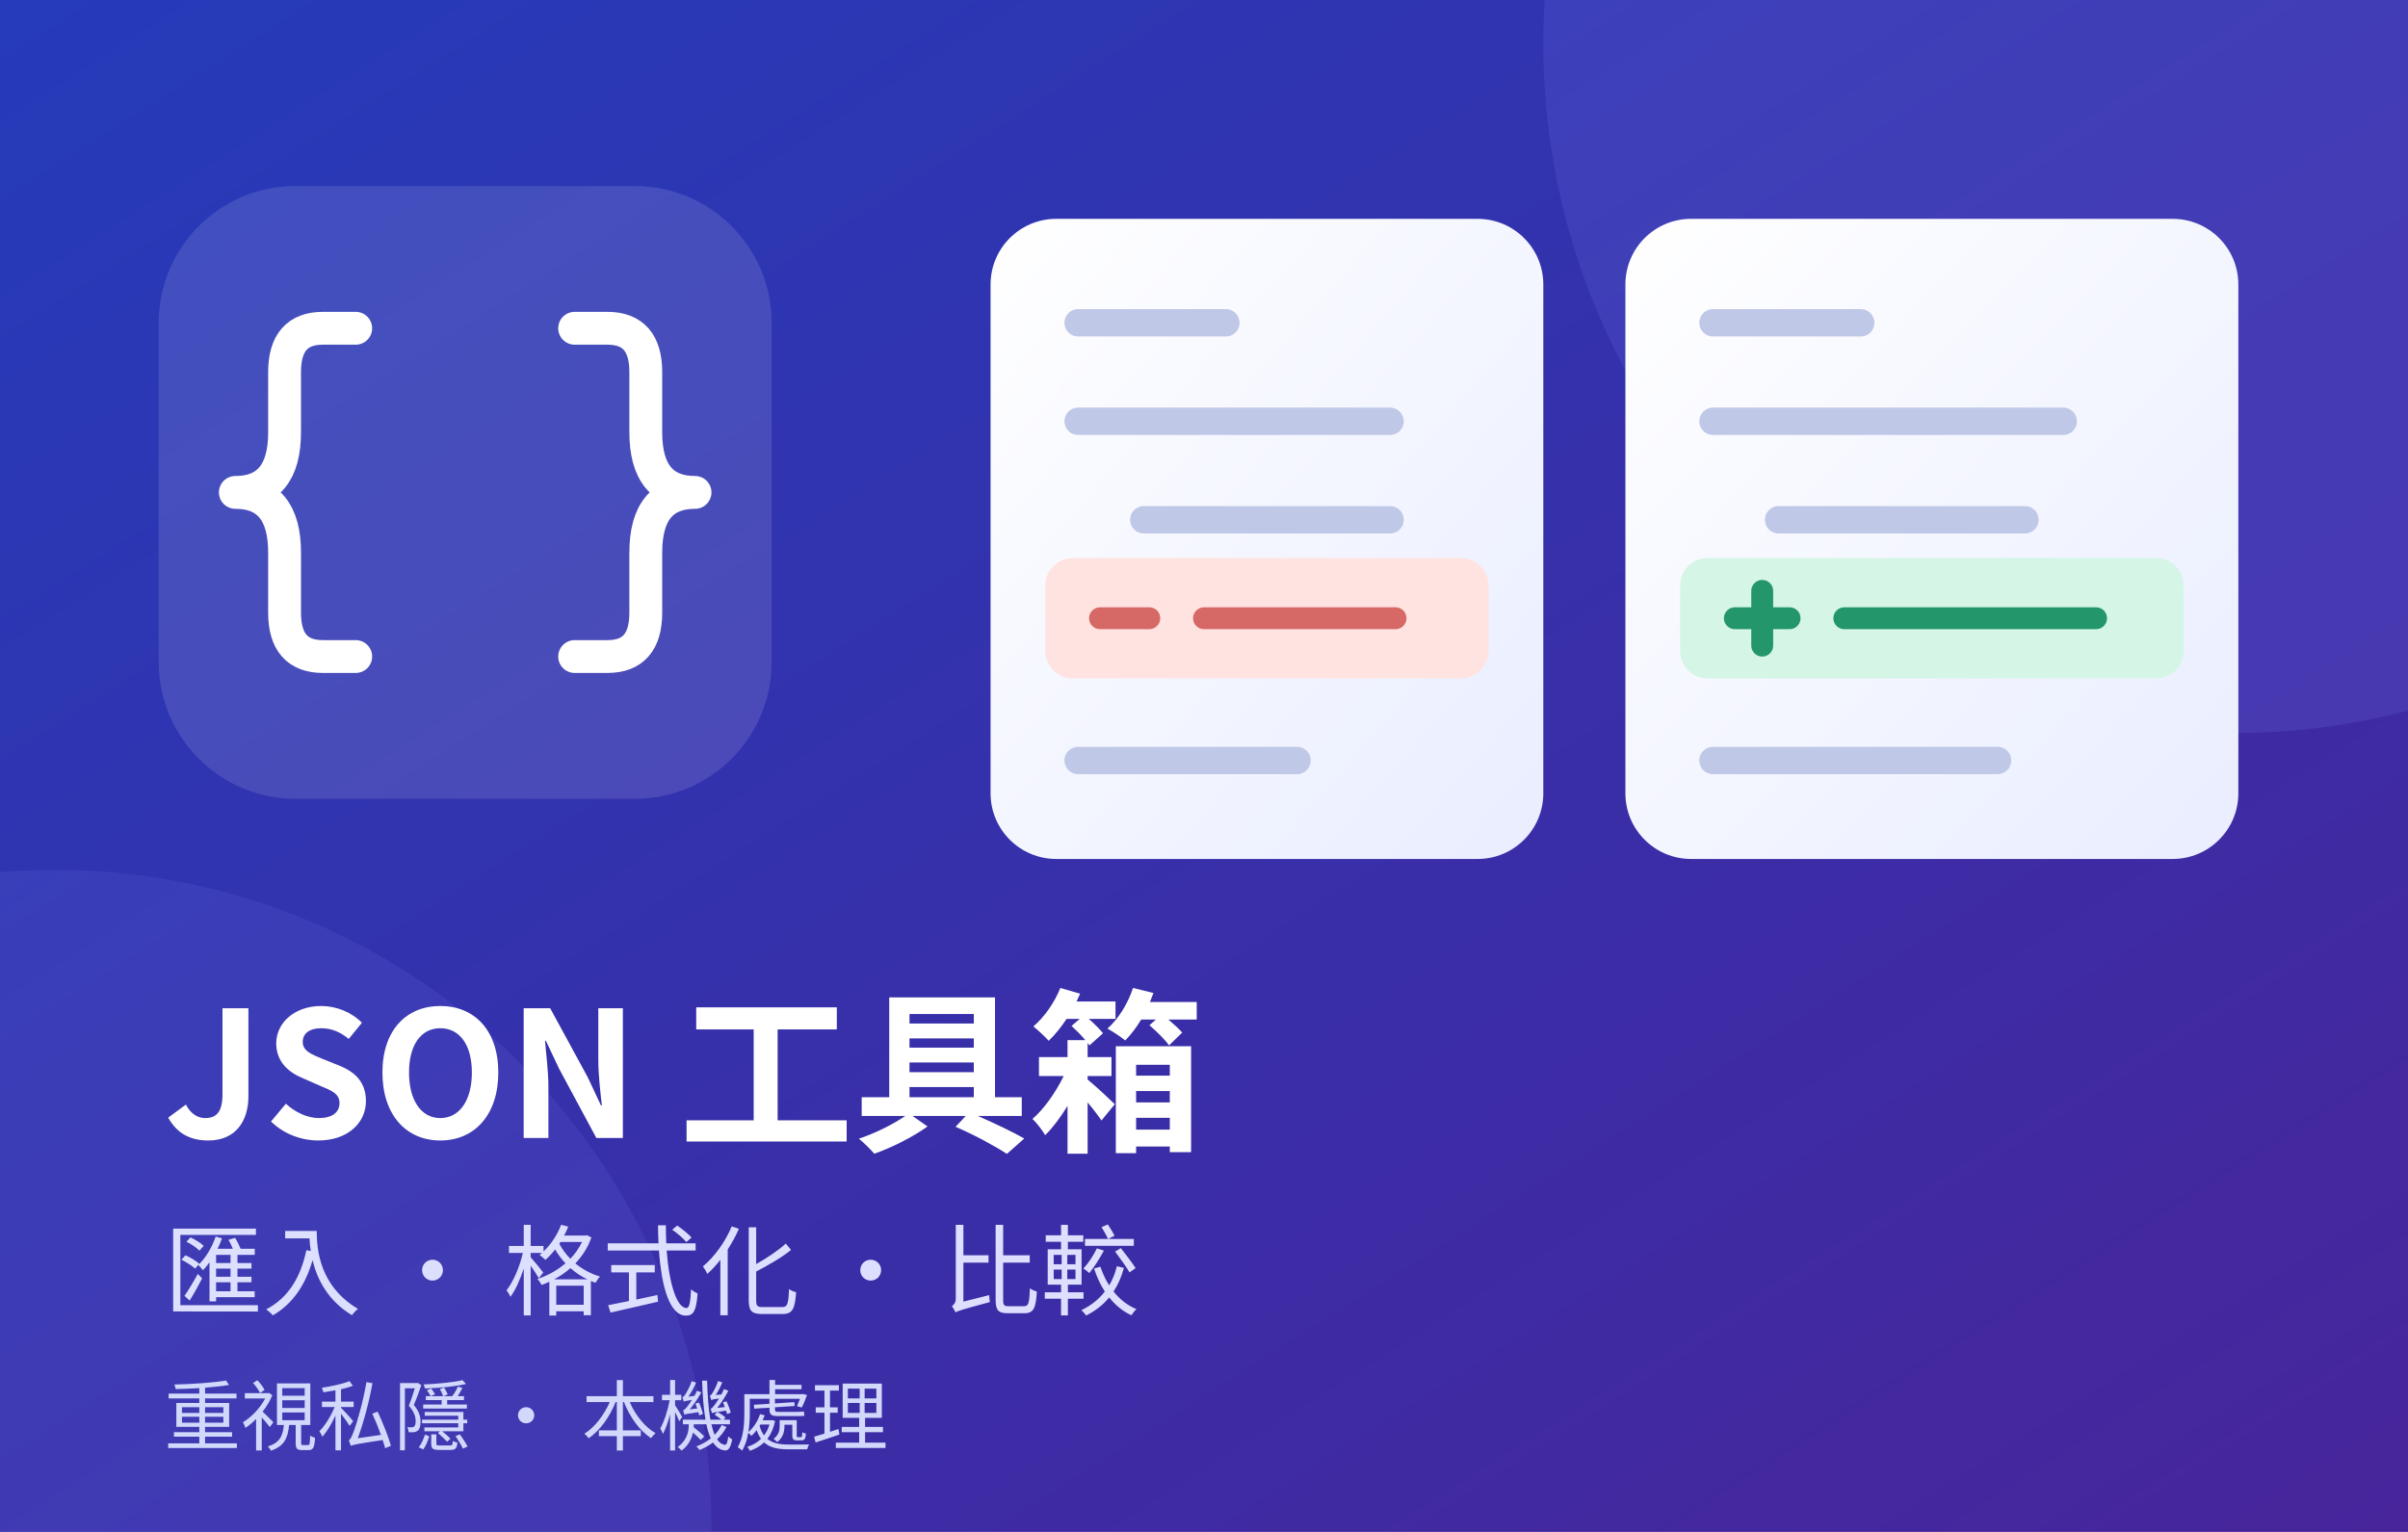
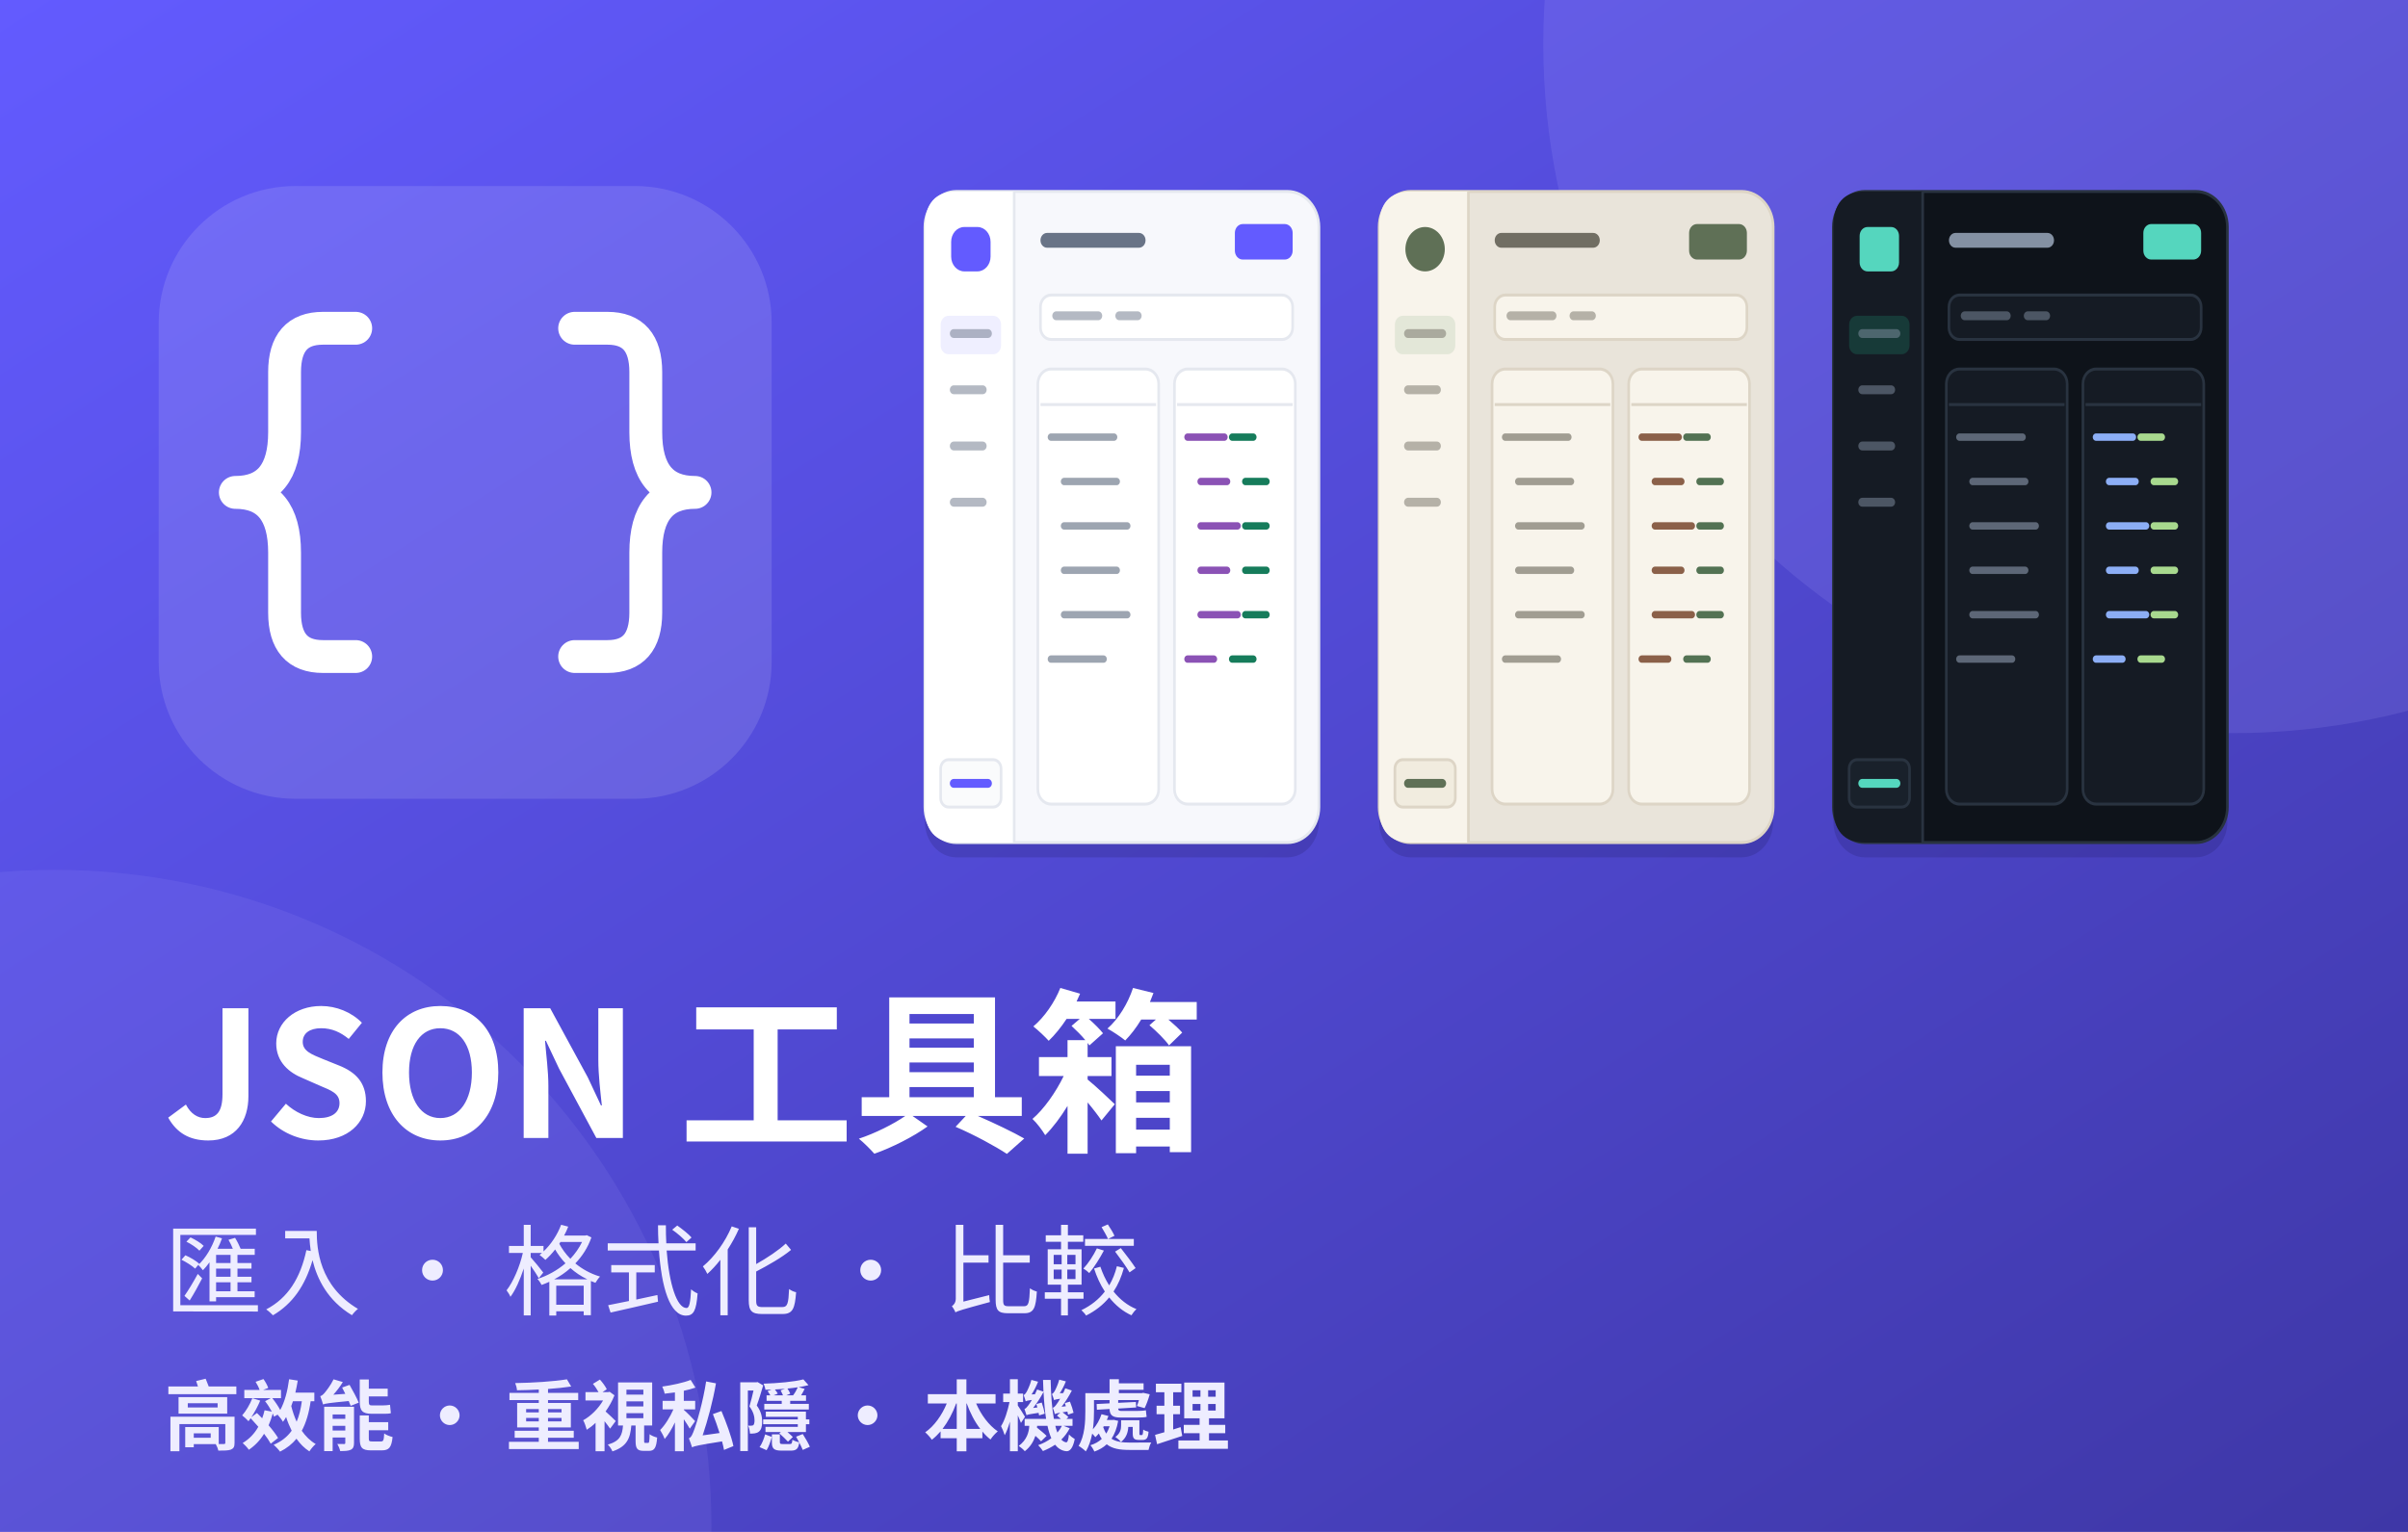
<svg xmlns="http://www.w3.org/2000/svg" width="440" height="280" viewBox="0 0 440 280" lang="zh-HK">
  <defs>
    <linearGradient id="bg" x2="1" y2="1">
-       <stop stop-color="#253bba" />
-       <stop offset="1" stop-color="#48259b" />
-     </linearGradient>
-     <linearGradient id="card" x2="1" y2="1">
-       <stop stop-color="#fff" />
-       <stop offset="1" stop-color="#e9edff" />
+       <stop stop-color="#635bff" />
+       <stop offset="1" stop-color="#3e37a6" />
    </linearGradient>
  </defs>
  <rect width="440" height="280" fill="url(#bg)" />
-   <circle cx="408" cy="8" r="126" fill="#7f85f7" opacity=".15" />
-   <circle cx="10" cy="279" r="120" fill="#818cf8" opacity=".12" />
+   <circle cx="408" cy="8" r="126" fill="#b6b2ff" opacity=".14" />
+   <circle cx="10" cy="279" r="120" fill="#b6b2ff" opacity=".1" />
  <rect x="29" y="34" width="112" height="112" rx="25" fill="#fff" opacity=".12" />
  <g fill="none" stroke="#fff" stroke-width="6" stroke-linecap="round" stroke-linejoin="round">
    <path d="M65 60h-6q-7 0-7 8v11q0 11-9 11 9 0 9 11v11q0 8 7 8h6" />
    <path d="M105 60h6q7 0 7 8v11q0 11 9 11-9 0-9 11v11q0 8-7 8h-6" />
  </g>
-   <g transform="translate(181 40)">
-     <rect width="101" height="117" rx="12" fill="url(#card)" />
-     <rect x="116" width="112" height="117" rx="12" fill="url(#card)" />
-     <g stroke="#c0c8e8" stroke-width="5" stroke-linecap="round">
-       <path d="M16 19h27m-27 18h57m-45 18h45m-45 18h34m-46 26h40" />
-       <path d="M132 19h27m-27 18h64m-52 18h45m-45 18h47m-59 26h52" />
+   <g transform="translate(169 35) scale(0.48 0.5409091)">
+     <g>
+       <rect x="0" y="5" width="150" height="220" rx="12" fill="#17134c" opacity=".18" />
+       <rect width="150" height="220" rx="12" fill="#f7f8fc" stroke="#e5e8ef" />
+       <path d="M12 0h22v220H12q-12 0-12-12V12Q0 0 12 0Z" fill="#ffffff" />
+       <path d="M34 0v220" stroke="#e5e8ef" />
+       <rect x="10" y="12" width="15" height="15" rx="5" fill="#635bff" />
+       <rect x="6" y="42" width="23" height="13" rx="3" fill="#efefff" />
+       <g stroke="#697487" stroke-width="3" stroke-linecap="round" opacity=".5">
+         <path d="M11 48h13M11 67h11M11 86h11M11 105h11" />
+       </g>
+       <rect x="44" y="14" width="40" height="5" rx="2.5" fill="#697487" />
+       <rect x="118" y="11" width="22" height="12" rx="3" fill="#635bff" />
+       <rect x="44" y="35" width="96" height="15" rx="4" fill="#ffffff" stroke="#e5e8ef" />
+       <path d="M50 42h16m8 0h7" stroke="#697487" stroke-width="3" stroke-linecap="round" opacity=".5" />
+       <rect x="43" y="60" width="46" height="147" rx="5" fill="#ffffff" stroke="#e5e8ef" />
+       <rect x="95" y="60" width="46" height="147" rx="5" fill="#ffffff" stroke="#e5e8ef" />
+       <path d="M44 72h44M96 72h44" stroke="#e5e8ef" />
+       <g stroke-width="2.5" stroke-linecap="round">
+         <path d="M48 83h24" stroke="#697487" opacity=".65" />
+         <path d="M100 83h14" stroke="#8b52b5" />
+         <path d="M117 83h8" stroke="#167c5b" />
+         <path d="M53 98h20" stroke="#697487" opacity=".65" />
+         <path d="M105 98h10" stroke="#8b52b5" />
+         <path d="M122 98h8" stroke="#167c5b" />
+         <path d="M53 113h24" stroke="#697487" opacity=".65" />
+         <path d="M105 113h14" stroke="#8b52b5" />
+         <path d="M122 113h8" stroke="#167c5b" />
+         <path d="M53 128h20" stroke="#697487" opacity=".65" />
+         <path d="M105 128h10" stroke="#8b52b5" />
+         <path d="M122 128h8" stroke="#167c5b" />
+         <path d="M53 143h24" stroke="#697487" opacity=".65" />
+         <path d="M105 143h14" stroke="#8b52b5" />
+         <path d="M122 143h8" stroke="#167c5b" />
+         <path d="M48 158h20" stroke="#697487" opacity=".65" />
+         <path d="M100 158h10" stroke="#8b52b5" />
+         <path d="M117 158h8" stroke="#167c5b" />
+       </g>
+       <rect x="6" y="192" width="23" height="16" rx="3" fill="#fafbfc" stroke="#e5e8ef" />
+       <path d="M11 200h13" stroke="#635bff" stroke-width="3" stroke-linecap="round" />
    </g>
-     <rect x="10" y="62" width="81" height="22" rx="5" fill="#ffe3e1" />
-     <path d="M20 73h9m10 0h35" stroke="#d66966" stroke-width="4" stroke-linecap="round" />
-     <rect x="126" y="62" width="92" height="22" rx="5" fill="#d5f5e6" />
-     <path d="M136 73h10m-5-5v10m15-5h46" stroke="#23966b" stroke-width="4" stroke-linecap="round" />
+   </g>
+   <g transform="translate(252 35) scale(0.48 0.5409091)">
+     <g>
+       <rect x="0" y="5" width="150" height="220" rx="12" fill="#17134c" opacity=".18" />
+       <rect width="150" height="220" rx="12" fill="#e9e4da" stroke="#ddd5c6" />
+       <path d="M12 0h22v220H12q-12 0-12-12V12Q0 0 12 0Z" fill="#f8f4eb" />
+       <path d="M34 0v220" stroke="#ddd5c6" />
+       <rect x="10" y="12" width="15" height="15" rx="8" fill="#5f7056" />
+       <rect x="6" y="42" width="23" height="13" rx="3" fill="#e3e7d8" />
+       <g stroke="#716e63" stroke-width="3" stroke-linecap="round" opacity=".5">
+         <path d="M11 48h13M11 67h11M11 86h11M11 105h11" />
+       </g>
+       <rect x="44" y="14" width="40" height="5" rx="2.5" fill="#716e63" />
+       <rect x="118" y="11" width="22" height="12" rx="3" fill="#5f7056" />
+       <rect x="44" y="35" width="96" height="15" rx="4" fill="#f8f4eb" stroke="#ddd5c6" />
+       <path d="M50 42h16m8 0h7" stroke="#716e63" stroke-width="3" stroke-linecap="round" opacity=".5" />
+       <rect x="43" y="60" width="46" height="147" rx="5" fill="#f8f4eb" stroke="#ddd5c6" />
+       <rect x="95" y="60" width="46" height="147" rx="5" fill="#f8f4eb" stroke="#ddd5c6" />
+       <path d="M44 72h44M96 72h44" stroke="#ddd5c6" />
+       <g stroke-width="2.5" stroke-linecap="round">
+         <path d="M48 83h24" stroke="#716e63" opacity=".65" />
+         <path d="M100 83h14" stroke="#8b6049" />
+         <path d="M117 83h8" stroke="#537253" />
+         <path d="M53 98h20" stroke="#716e63" opacity=".65" />
+         <path d="M105 98h10" stroke="#8b6049" />
+         <path d="M122 98h8" stroke="#537253" />
+         <path d="M53 113h24" stroke="#716e63" opacity=".65" />
+         <path d="M105 113h14" stroke="#8b6049" />
+         <path d="M122 113h8" stroke="#537253" />
+         <path d="M53 128h20" stroke="#716e63" opacity=".65" />
+         <path d="M105 128h10" stroke="#8b6049" />
+         <path d="M122 128h8" stroke="#537253" />
+         <path d="M53 143h24" stroke="#716e63" opacity=".65" />
+         <path d="M105 143h14" stroke="#8b6049" />
+         <path d="M122 143h8" stroke="#537253" />
+         <path d="M48 158h20" stroke="#716e63" opacity=".65" />
+         <path d="M100 158h10" stroke="#8b6049" />
+         <path d="M117 158h8" stroke="#537253" />
+       </g>
+       <rect x="6" y="192" width="23" height="16" rx="3" fill="#f1ecdf" stroke="#ddd5c6" />
+       <path d="M11 200h13" stroke="#5f7056" stroke-width="3" stroke-linecap="round" />
+     </g>
+   </g>
+   <g transform="translate(335 35) scale(0.48 0.5409091)">
+     <g>
+       <rect x="0" y="5" width="150" height="220" rx="12" fill="#17134c" opacity=".18" />
+       <rect width="150" height="220" rx="12" fill="#0e131a" stroke="#293340" />
+       <path d="M12 0h22v220H12q-12 0-12-12V12Q0 0 12 0Z" fill="#151b24" />
+       <path d="M34 0v220" stroke="#293340" />
+       <rect x="10" y="12" width="15" height="15" rx="3" fill="#55d6be" />
+       <rect x="6" y="42" width="23" height="13" rx="3" fill="#173a38" />
+       <g stroke="#8491a3" stroke-width="3" stroke-linecap="round" opacity=".5">
+         <path d="M11 48h13M11 67h11M11 86h11M11 105h11" />
+       </g>
+       <rect x="44" y="14" width="40" height="5" rx="2.5" fill="#8491a3" />
+       <rect x="118" y="11" width="22" height="12" rx="3" fill="#55d6be" />
+       <rect x="44" y="35" width="96" height="15" rx="4" fill="#151b24" stroke="#293340" />
+       <path d="M50 42h16m8 0h7" stroke="#8491a3" stroke-width="3" stroke-linecap="round" opacity=".5" />
+       <rect x="43" y="60" width="46" height="147" rx="5" fill="#151b24" stroke="#293340" />
+       <rect x="95" y="60" width="46" height="147" rx="5" fill="#151b24" stroke="#293340" />
+       <path d="M44 72h44M96 72h44" stroke="#293340" />
+       <g stroke-width="2.5" stroke-linecap="round">
+         <path d="M48 83h24" stroke="#8491a3" opacity=".65" />
+         <path d="M100 83h14" stroke="#8caef5" />
+         <path d="M117 83h8" stroke="#a8d98e" />
+         <path d="M53 98h20" stroke="#8491a3" opacity=".65" />
+         <path d="M105 98h10" stroke="#8caef5" />
+         <path d="M122 98h8" stroke="#a8d98e" />
+         <path d="M53 113h24" stroke="#8491a3" opacity=".65" />
+         <path d="M105 113h14" stroke="#8caef5" />
+         <path d="M122 113h8" stroke="#a8d98e" />
+         <path d="M53 128h20" stroke="#8491a3" opacity=".65" />
+         <path d="M105 128h10" stroke="#8caef5" />
+         <path d="M122 128h8" stroke="#a8d98e" />
+         <path d="M53 143h24" stroke="#8491a3" opacity=".65" />
+         <path d="M105 143h14" stroke="#8caef5" />
+         <path d="M122 143h8" stroke="#a8d98e" />
+         <path d="M48 158h20" stroke="#8491a3" opacity=".65" />
+         <path d="M100 158h10" stroke="#8caef5" />
+         <path d="M117 158h8" stroke="#a8d98e" />
+       </g>
+       <rect x="6" y="192" width="23" height="16" rx="3" fill="#19212b" stroke="#293340" />
+       <path d="M11 200h13" stroke="#55d6be" stroke-width="3" stroke-linecap="round" />
+     </g>
  </g>
  <text x="30" y="208" fill="#fff" font-family="Noto Sans CJK HK, Noto Sans CJK TC, Microsoft JhengHei, sans-serif" font-size="32" font-weight="700" direction="ltr" unicode-bidi="isolate" text-anchor="start" data-max-width="380" data-min-x="29" data-max-x="411">JSON 工具箱</text>
-   <text x="30" y="239" fill="#dddfff" font-family="Noto Sans CJK HK, Noto Sans CJK TC, Microsoft JhengHei, sans-serif" font-size="18" font-weight="400" direction="ltr" unicode-bidi="isolate" text-anchor="start" data-max-width="380" data-min-x="29" data-max-x="411">匯入 · 格式化 · 比較</text>
-   <text x="30" y="264" fill="#d1d8fb" font-family="Noto Sans CJK HK, Noto Sans CJK TC, Microsoft JhengHei, sans-serif" font-size="14" font-weight="400" direction="ltr" unicode-bidi="isolate" text-anchor="start" data-max-width="380" data-min-x="29" data-max-x="411">重視私隱 · 本機處理</text>
+   <text x="30" y="239" fill="#eeedff" font-family="Noto Sans CJK HK, Noto Sans CJK TC, Microsoft JhengHei, sans-serif" font-size="18" font-weight="400" direction="ltr" unicode-bidi="isolate" text-anchor="start" data-max-width="380" data-min-x="29" data-max-x="411">匯入 · 格式化 · 比較</text>
+   <text x="30" y="264" fill="#eeedff" font-family="Noto Sans CJK HK, Noto Sans CJK TC, Microsoft JhengHei, sans-serif" font-size="14" font-weight="600" direction="ltr" unicode-bidi="isolate" text-anchor="start" data-max-width="380" data-min-x="29" data-max-x="411">高效能 · 重視私隱 · 本機處理</text>
</svg>
